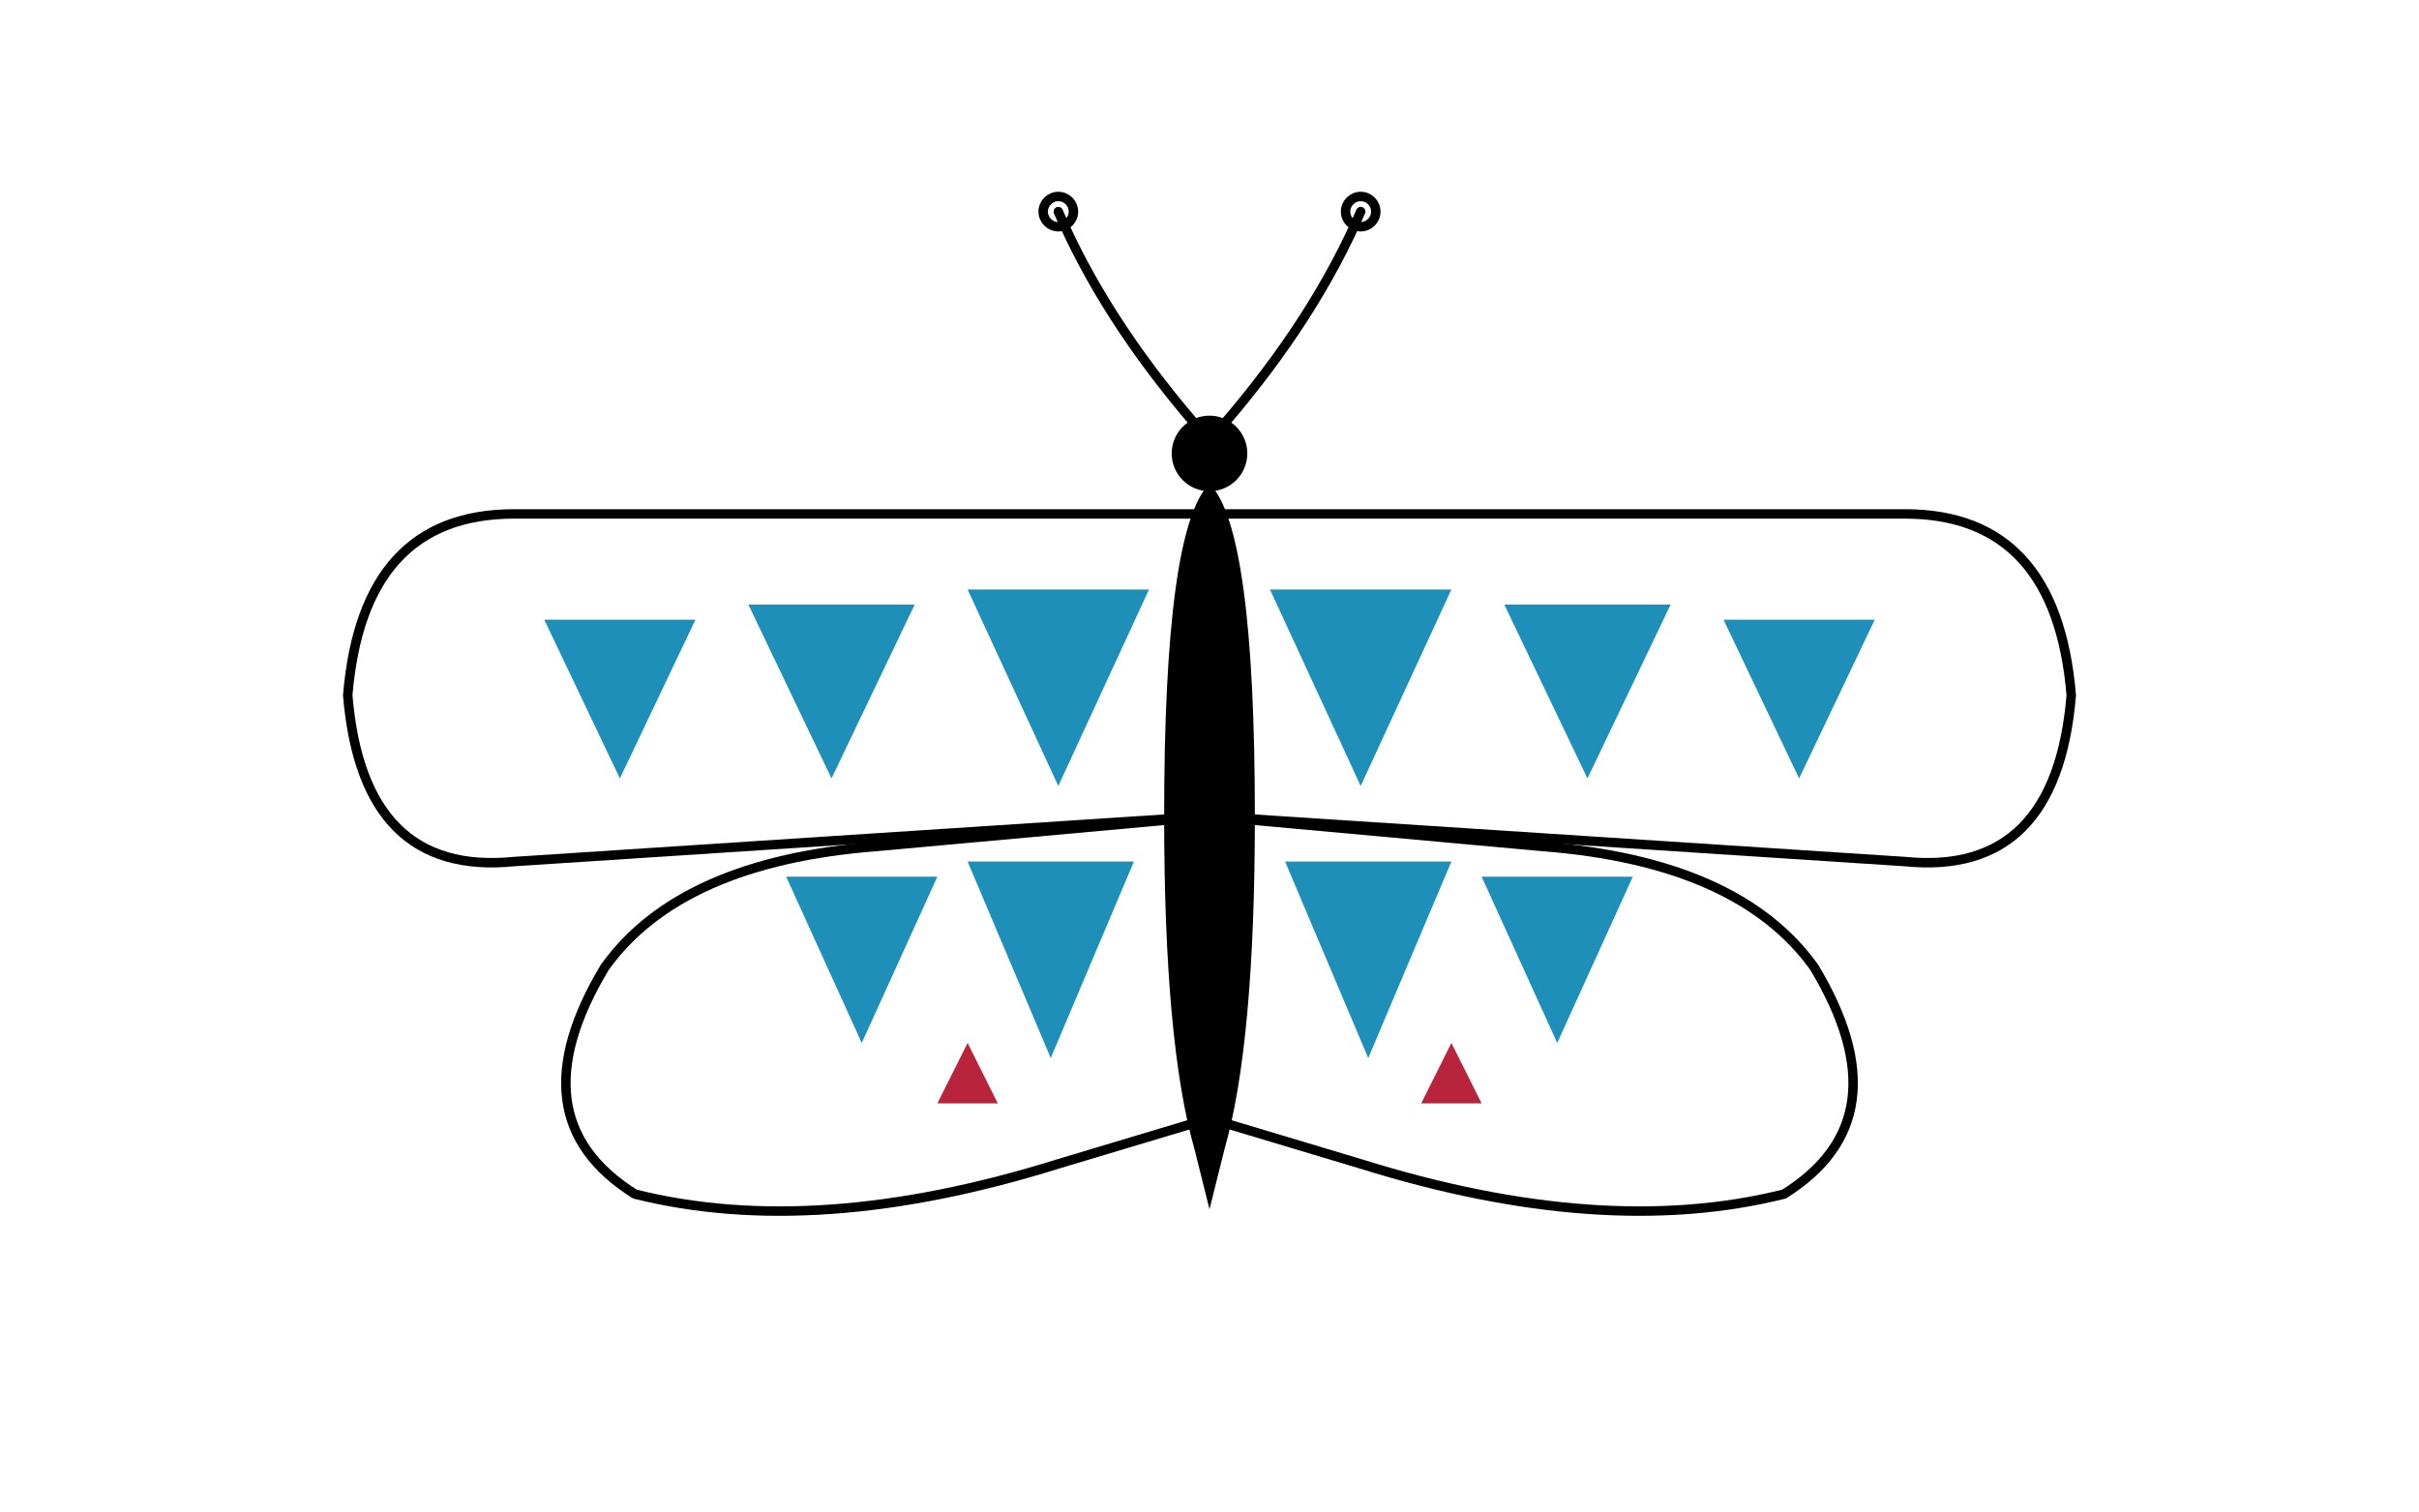
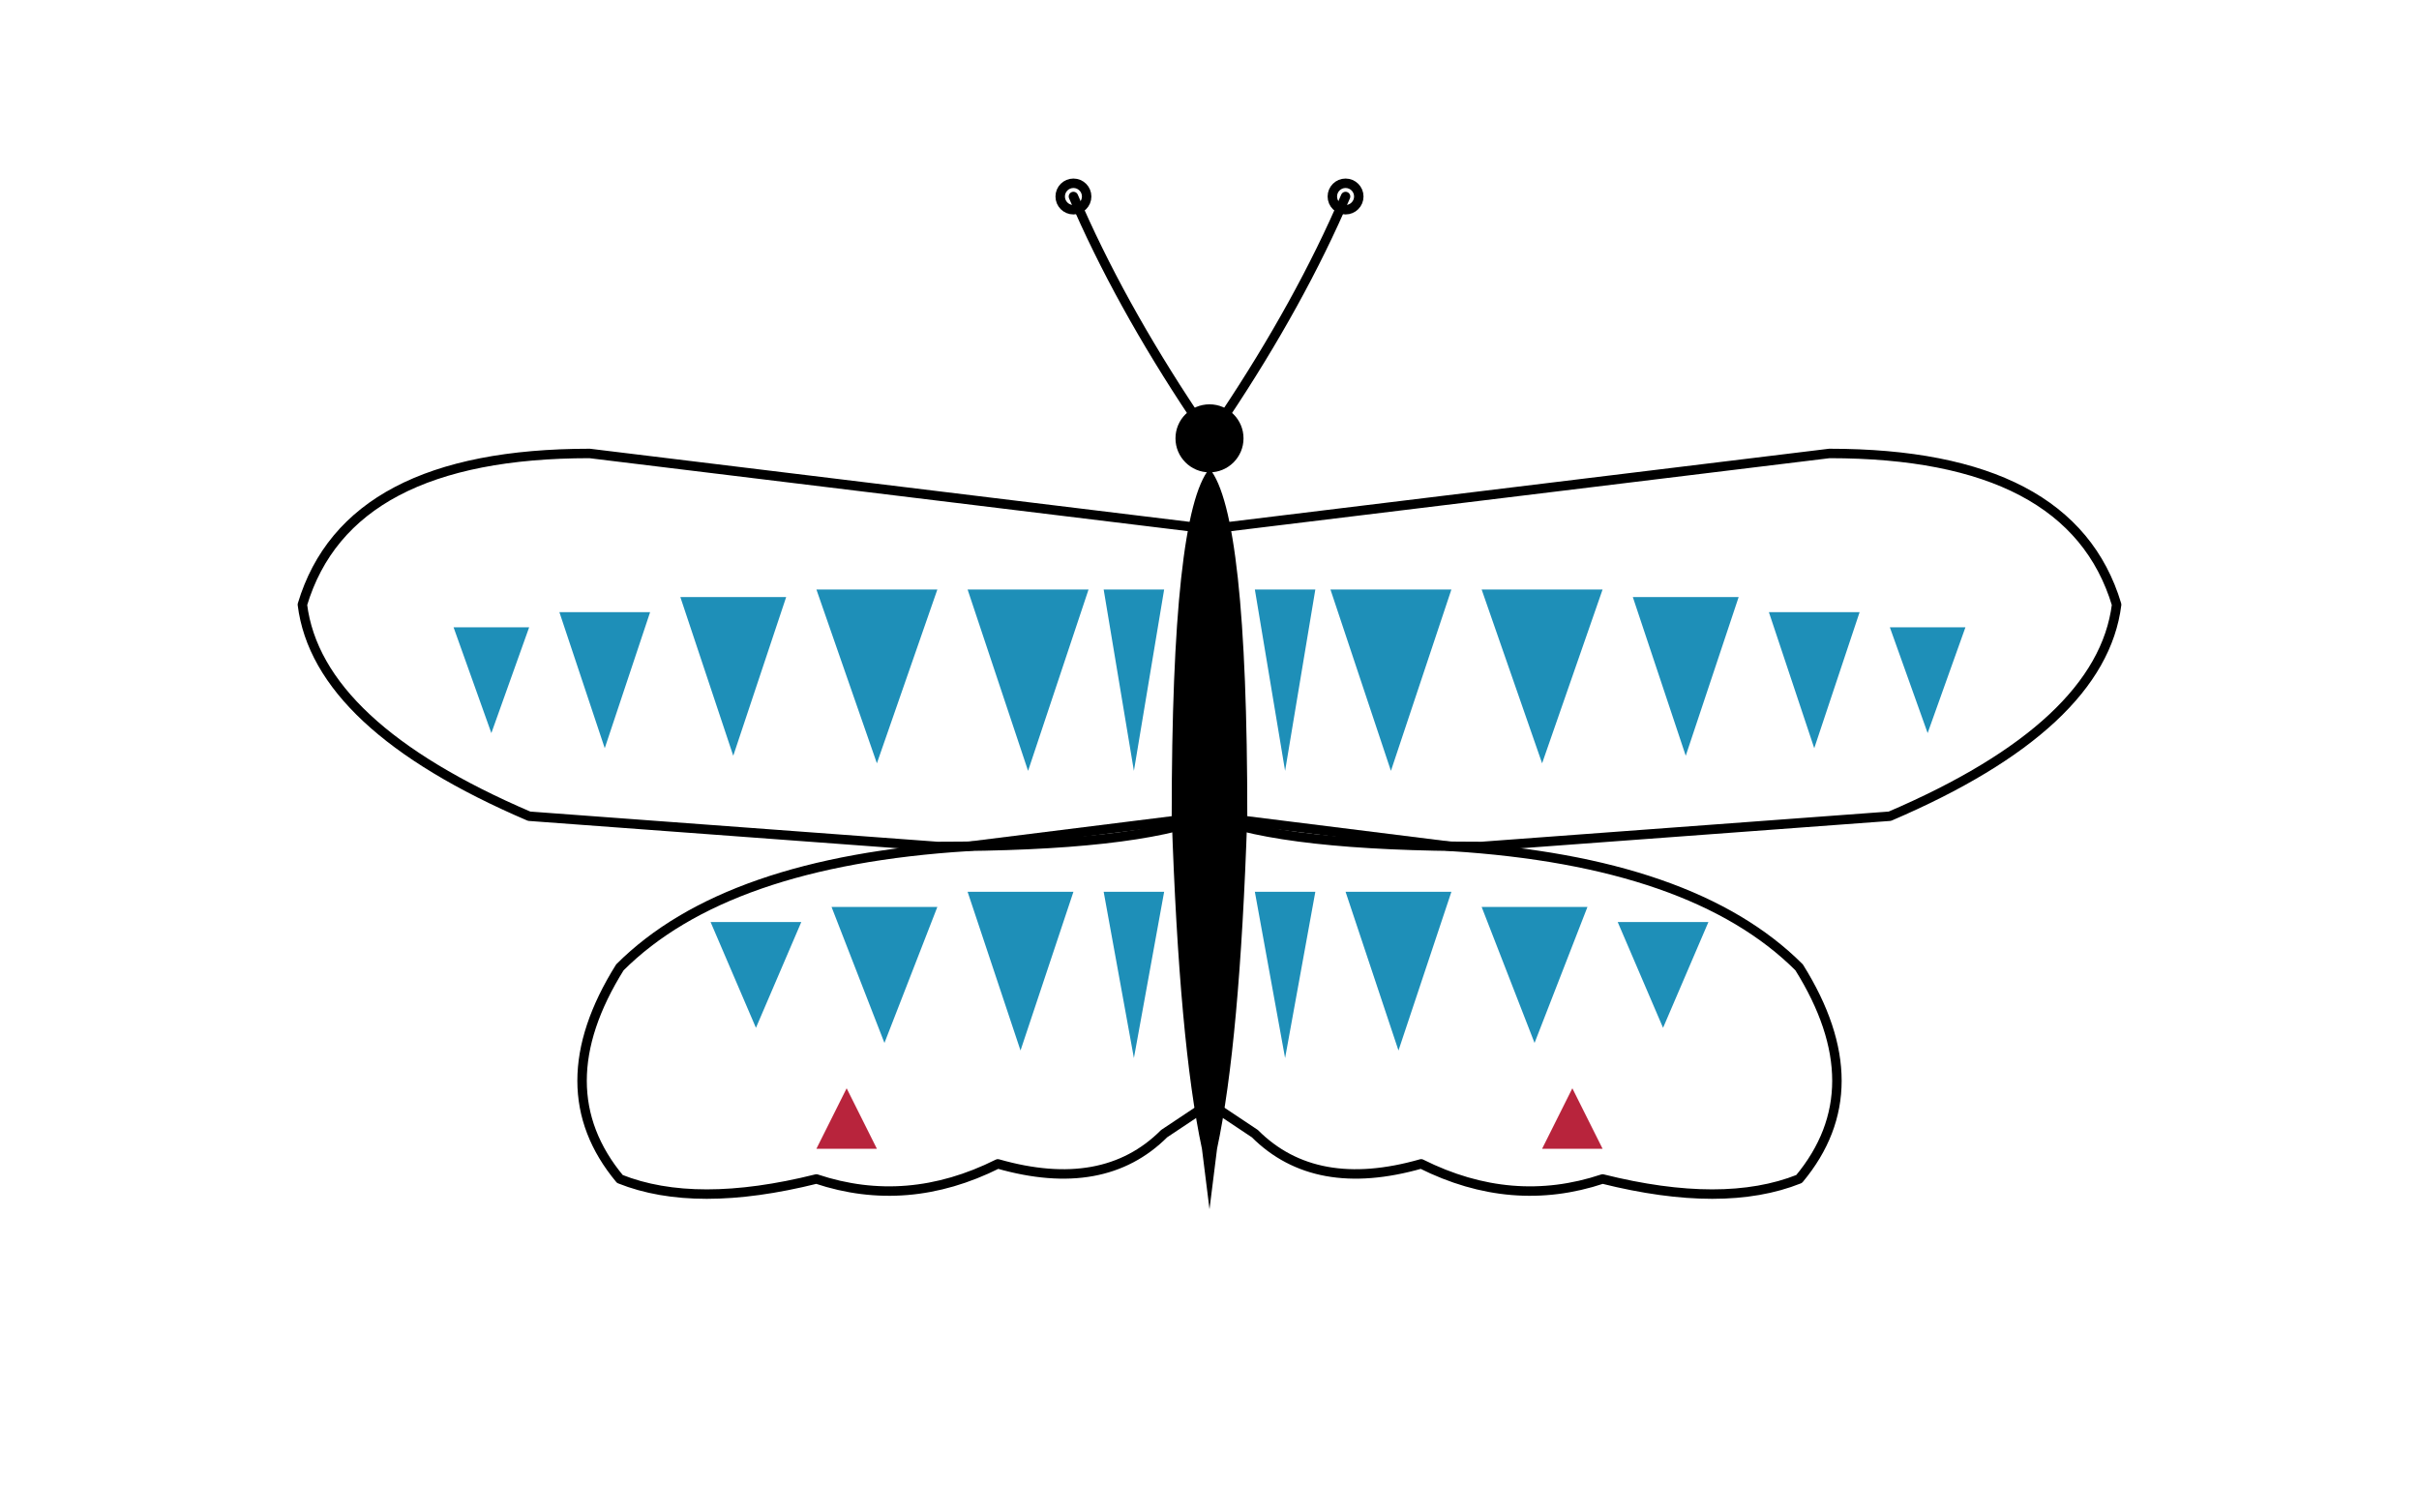
<svg xmlns="http://www.w3.org/2000/svg" viewBox="0 0 320 200" role="img" aria-label="Graphium choredon, the Blue Triangle butterfly">
  <g stroke="currentColor" stroke-width="1.25" fill="none" stroke-linecap="round" stroke-linejoin="round">
-     <path d="       M 160 68       L 68 68       Q 48 68 46 92       Q 48 116 68 114       L 160 108       Z     " />
-     <path d="       M 160 68       L 252 68       Q 272 68 274 92       Q 272 116 252 114       L 160 108       Z     " />
-     <path d="       M 160 108       L 116 112       Q 90 114 80 128       Q 68 148 84 158       Q 108 164 140 154       L 160 148       Z     " />
-     <path d="       M 160 108       L 204 112       Q 230 114 240 128       Q 252 148 236 158       Q 212 164 180 154       L 160 148       Z     " />
-   </g>
-   <path d="     M 160 64     Q 166 70 166 108     Q 166 138 162 152     L 160 160     L 158 152     Q 154 138 154 108     Q 154 70 160 64     Z   " fill="currentColor" />
-   <circle cx="160" cy="60" r="5" fill="currentColor" />
-   <g stroke="currentColor" stroke-width="1.25" fill="none" stroke-linecap="round">
-     <path d="M 158 56 Q 146 42 140 28" />
-     <path d="M 162 56 Q 174 42 180 28" />
-   </g>
-   <circle cx="140" cy="28" r="2" fill="none" stroke="currentColor" stroke-width="1.25" />
-   <circle cx="180" cy="28" r="2" fill="none" stroke="currentColor" stroke-width="1.25" />
-   <g fill="#1E8FB8">
-     <polygon points="128,78 152,78 140,104" />
-     <polygon points="99,80 121,80 110,103" />
-     <polygon points="72,82 92,82 82,103" />
+     <path d="       M 160 70       L 78 60       Q 46 60 40 80       Q 42 96 70 108       L 124 112       Q 150 112 160 108       Z     " />
+     <path d="       M 160 70       L 242 60       Q 274 60 280 80       Q 278 96 250 108       L 196 112       Q 170 112 160 108       Z     " />
+     <path d="       M 160 108       L 128 112       Q 96 114 82 128       Q 72 144 82 156       Q 92 160 108 156       Q 120 160 132 154       Q 146 158 154 150       L 160 146       Z     " />
+     <path d="       M 160 108       L 192 112       Q 224 114 238 128       Q 248 144 238 156       Q 228 160 212 156       Q 200 160 188 154       Q 174 158 166 150       L 160 146       Z     " />
  </g>
  <g fill="#1E8FB8">
-     <polygon points="168,78 192,78 180,104" />
-     <polygon points="199,80 221,80 210,103" />
-     <polygon points="228,82 248,82 238,103" />
+     <polygon points="146,78 154,78 150,102" />
+     <polygon points="128,78 144,78 136,102" />
+     <polygon points="108,78 124,78 116,101" />
+     <polygon points="90,79 104,79 97,100" />
+     <polygon points="74,81 86,81 80,99" />
+     <polygon points="60,83 70,83 65,97" />
  </g>
  <g fill="#1E8FB8">
-     <polygon points="128,114 150,114 139,140" />
-     <polygon points="104,116 124,116 114,138" />
+     <polygon points="166,78 174,78 170,102" />
+     <polygon points="176,78 192,78 184,102" />
+     <polygon points="196,78 212,78 204,101" />
+     <polygon points="216,79 230,79 223,100" />
+     <polygon points="234,81 246,81 240,99" />
+     <polygon points="250,83 260,83 255,97" />
  </g>
  <g fill="#1E8FB8">
-     <polygon points="170,114 192,114 181,140" />
-     <polygon points="196,116 216,116 206,138" />
+     <polygon points="146,118 154,118 150,140" />
+     <polygon points="128,118 142,118 135,139" />
+     <polygon points="110,120 124,120 117,138" />
+     <polygon points="94,122 106,122 100,136" />
+   </g>
+   <g fill="#1E8FB8">
+     <polygon points="166,118 174,118 170,140" />
+     <polygon points="178,118 192,118 185,139" />
+     <polygon points="196,120 210,120 203,138" />
+     <polygon points="214,122 226,122 220,136" />
  </g>
  <g fill="#B8243C">
-     <polygon points="124,146 132,146 128,138" />
-     <polygon points="188,146 196,146 192,138" />
+     <polygon points="108,152 116,152 112,144" />
+     <polygon points="204,152 212,152 208,144" />
  </g>
+   <path d="     M 160 62     Q 165 68 165 108     Q 164 138 161 152     L 160 160     L 159 152     Q 156 138 155 108     Q 155 68 160 62     Z   " fill="currentColor" />
+   <circle cx="160" cy="58" r="4.5" fill="currentColor" />
+   <g stroke="currentColor" stroke-width="1.25" fill="none" stroke-linecap="round">
+     <path d="M 158 55 Q 148 40 142 26" />
+     <path d="M 162 55 Q 172 40 178 26" />
+   </g>
+   <circle cx="142" cy="26" r="1.75" fill="none" stroke="currentColor" stroke-width="1.25" />
+   <circle cx="178" cy="26" r="1.75" fill="none" stroke="currentColor" stroke-width="1.25" />
</svg>
